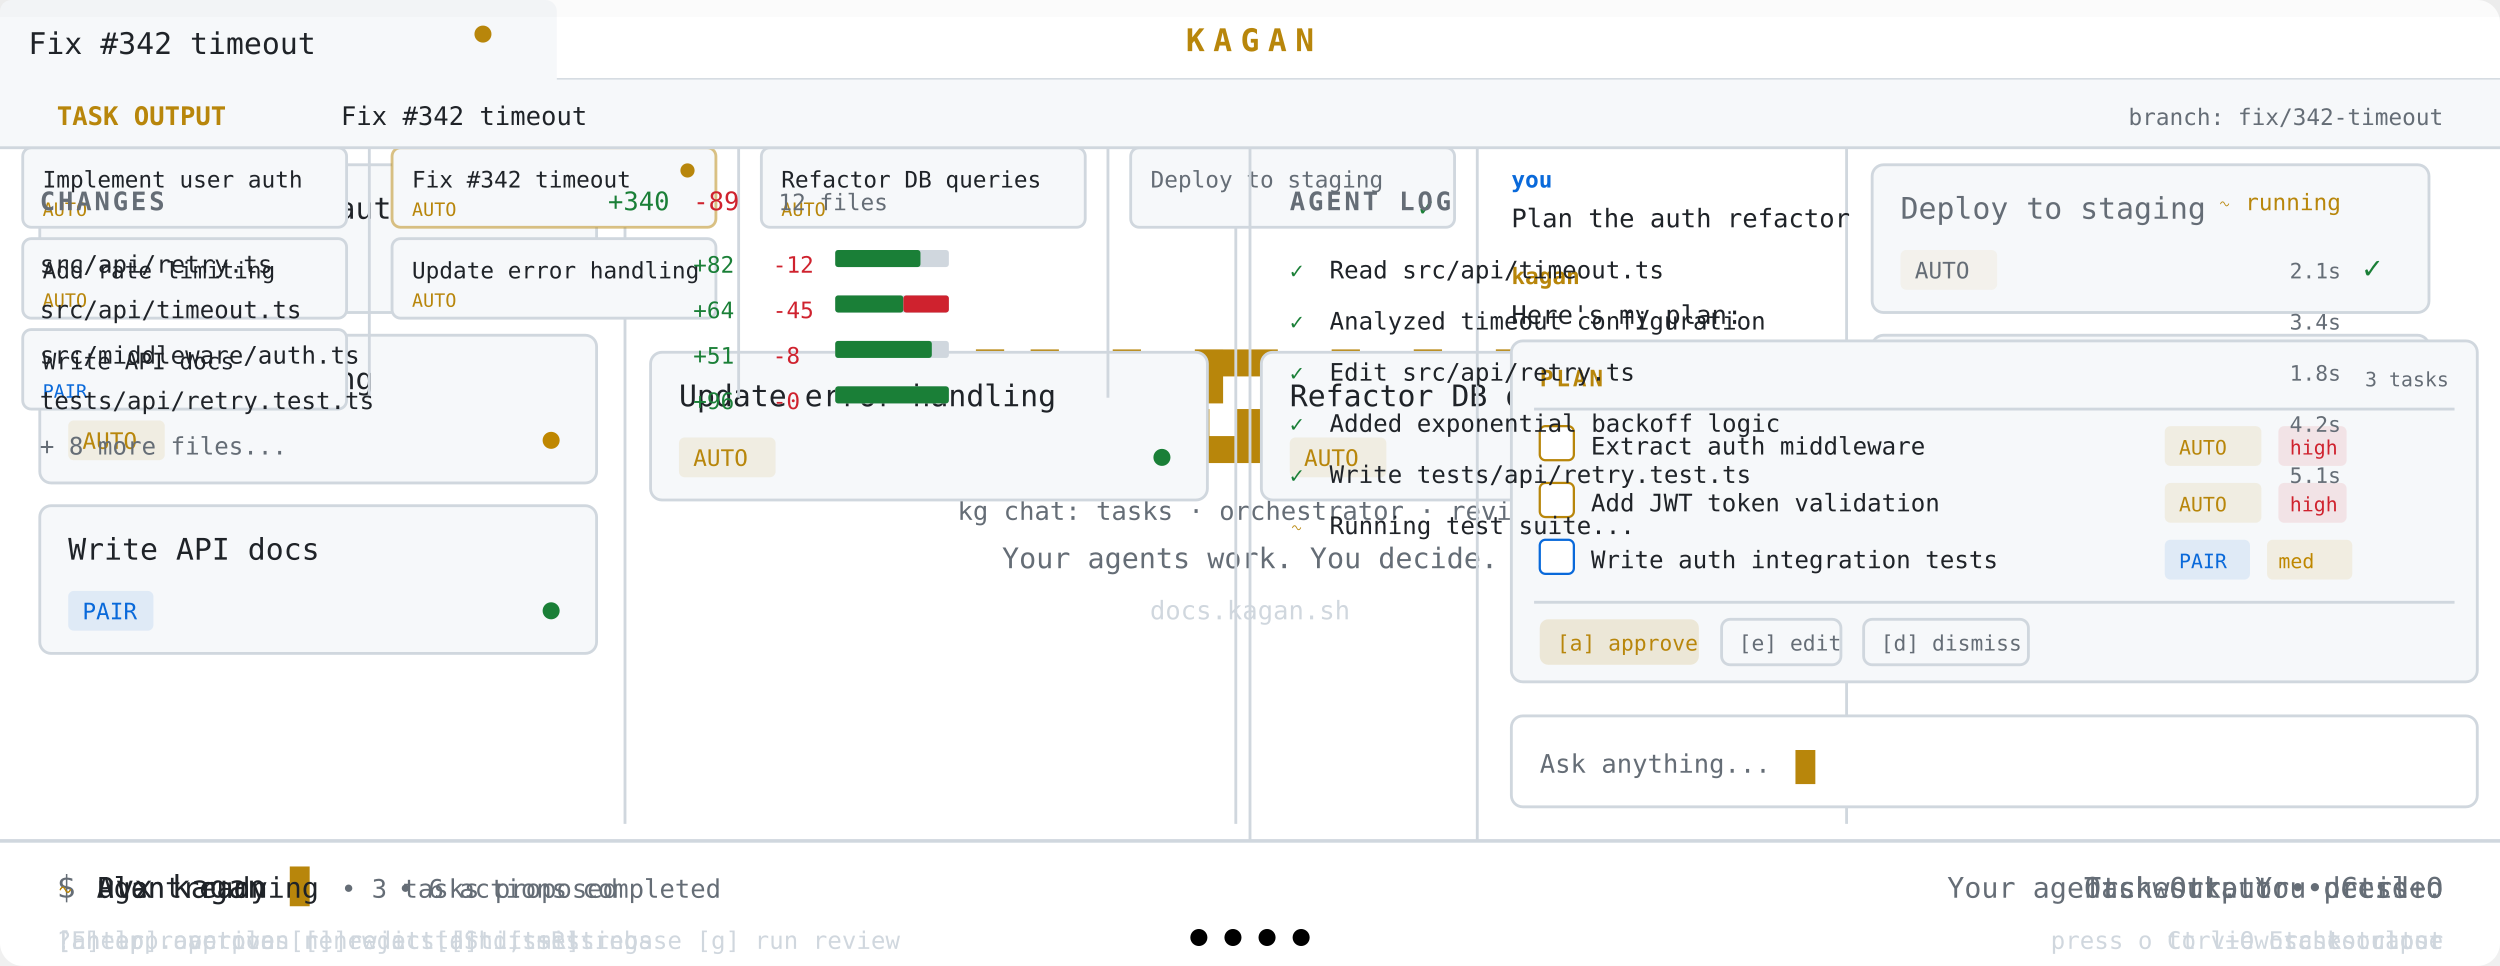
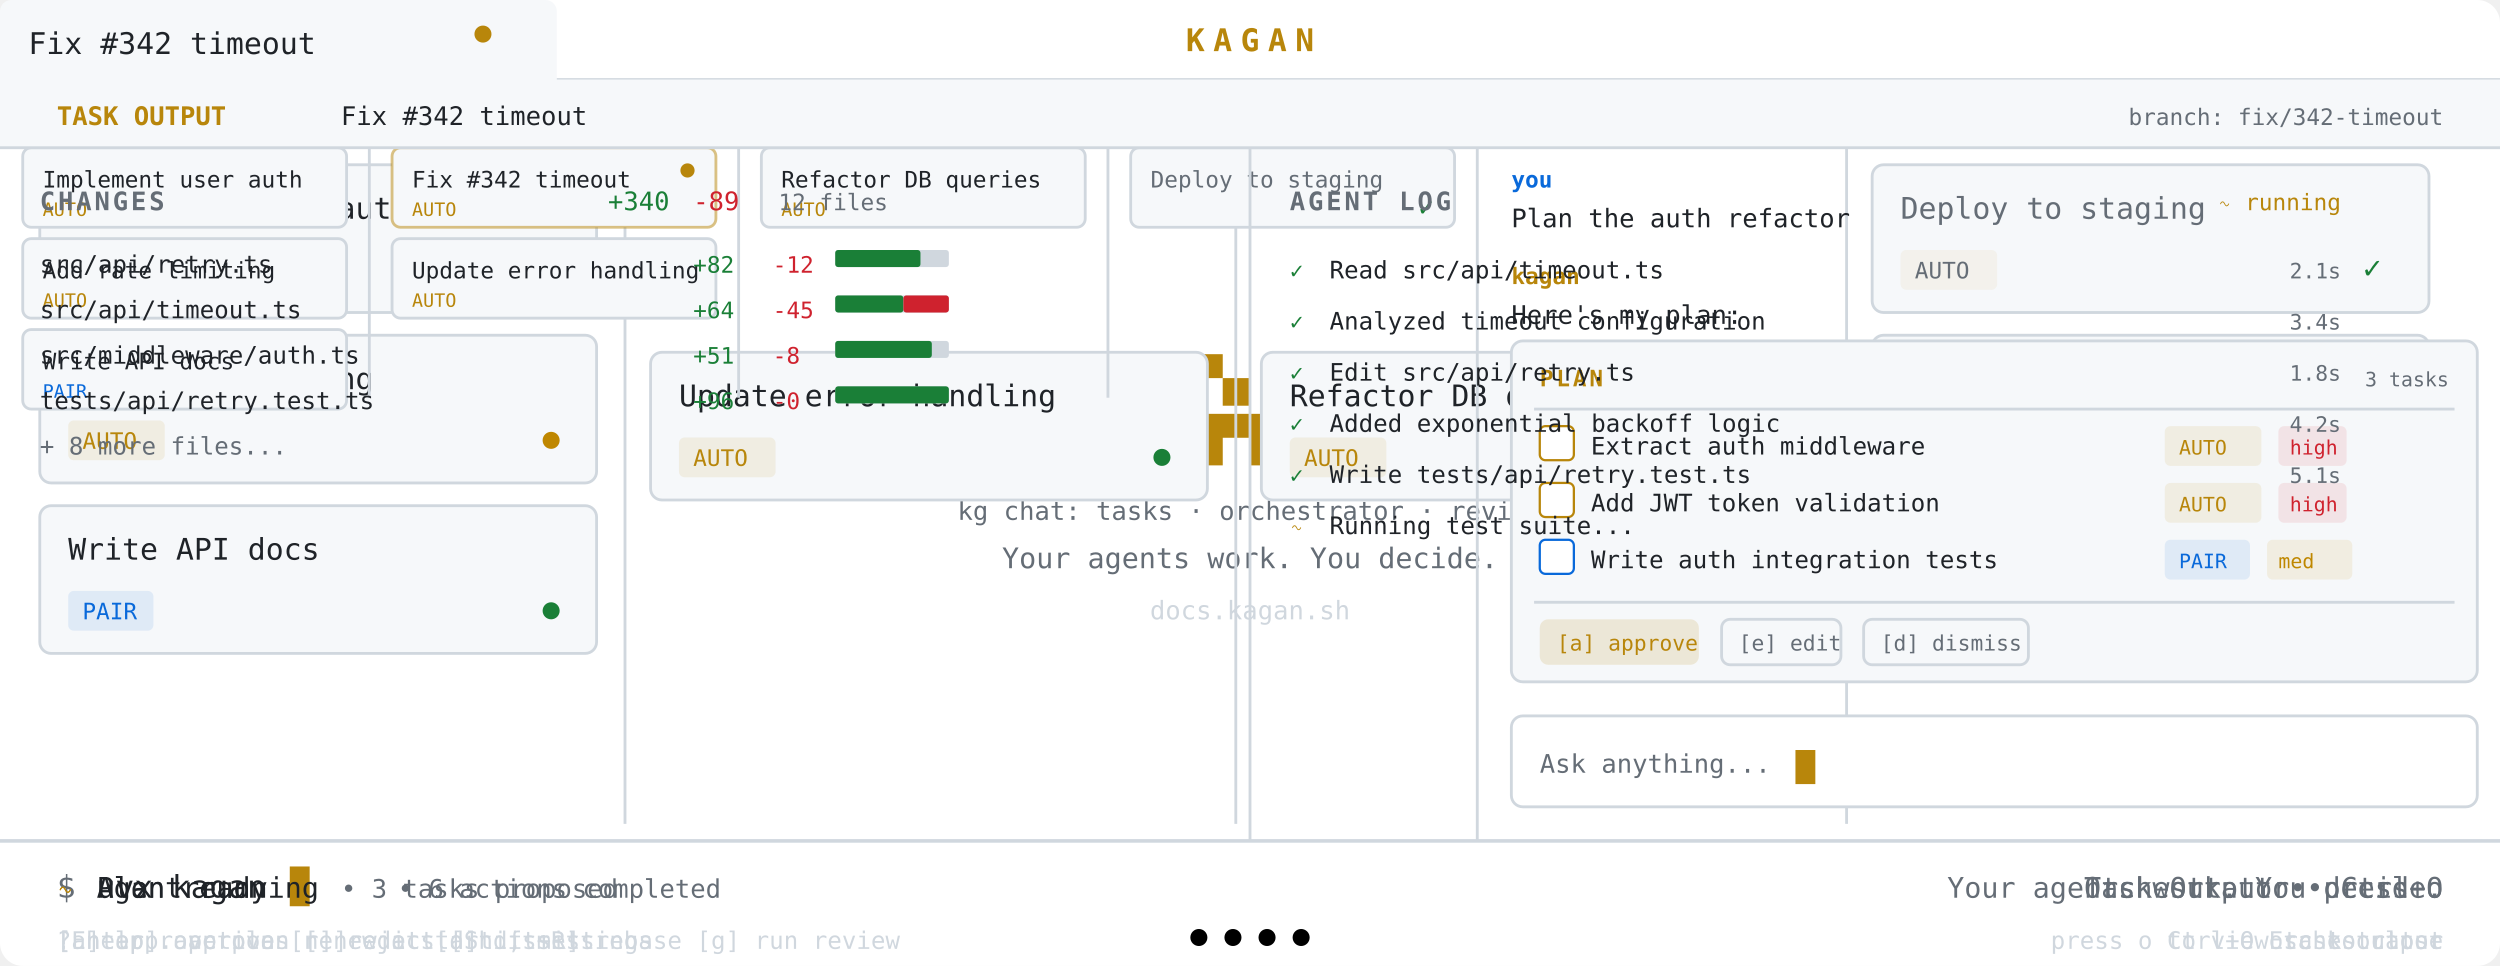
<svg xmlns="http://www.w3.org/2000/svg" viewBox="0 0 880 340" width="880" height="340">
  <style>
    text { font-family: 'SF Mono', 'Cascadia Code', 'Fira Code', 'JetBrains Mono', 'Consolas', monospace; }

    @keyframes splash  { 0%,16%{opacity:1} 20%,94%{opacity:0} 97%,100%{opacity:1} }
    @keyframes scene1  { 0%,18%{opacity:0} 21%,42%{opacity:1} 46%,100%{opacity:0} }
    @keyframes scene2  { 0%,44%{opacity:0} 46%,67%{opacity:1} 71%,100%{opacity:0} }
    @keyframes scene3  { 0%,69%{opacity:0} 71%,92%{opacity:1} 96%,100%{opacity:0} }
    @keyframes chrome  { 0%,18%{opacity:0} 21%,94%{opacity:1} 96%,100%{opacity:0} }
    .splash{animation:splash 24s ease-in-out infinite}
    .s1{animation:scene1 24s ease-in-out infinite} .s2{animation:scene2 24s ease-in-out infinite}
    .s3{animation:scene3 24s ease-in-out infinite} .chrome{animation:chrome 24s ease-in-out infinite}

    @keyframes logoPop {
      0%   { transform:scale(0.7); opacity:0; }
      3%   { transform:scale(1.06); opacity:1; }
      5%   { transform:scale(0.97); opacity:1; }
      7%   { transform:scale(1); opacity:1; }
      94%  { transform:scale(1); opacity:1; }
      97%  { transform:scale(0.7); opacity:0; }
      100% { transform:scale(0.7); opacity:0; }
    }
    .logo-pop { transform-origin:0px 0px; animation:logoPop 24s ease-in-out infinite; }
    @keyframes tagFade { 0%,5%{opacity:0} 8%,94%{opacity:1} 97%,100%{opacity:0} }
    .tag-fade { animation:tagFade 24s ease-in-out infinite; }
    @keyframes asciiPop { 0%{transform:translateY(6px);opacity:0} 5%{transform:translateY(0);opacity:1} 94%{opacity:1} 100%{opacity:0} }
    .ascii-pop { animation:asciiPop 24s ease-in-out infinite; }
    @keyframes asciiGlow { 0%,100%{opacity:.92} 50%{opacity:1} }
    .ascii-glow { animation:asciiGlow 3s ease-in-out infinite; }
+     .ascii-logo {
+       font-family: ui-monospace, "SFMono-Regular", Menlo, Monaco, Consolas,
+         "Liberation Mono", "Courier New", monospace;
+       font-variant-ligatures: none;
+       letter-spacing: 0;
+     }
    @keyframes hintPulse { 0%,100%{opacity:.65} 50%{opacity:1} }
    .hint-pulse { animation:hintPulse 2.4s ease-in-out infinite; }
    @keyframes approveGlow { 0%,100%{opacity:.15} 50%{opacity:.32} }
    .approve-glow { animation:approveGlow 1.8s ease-in-out infinite; }

    @keyframes d0{0%,16%{fill:#b8860b}20%,94%{fill:#d0d7de}97%,100%{fill:#b8860b}}
    @keyframes d1{0%,18%{fill:#d0d7de}21%,42%{fill:#b8860b}46%,100%{fill:#d0d7de}}
    @keyframes d2{0%,44%{fill:#d0d7de}46%,67%{fill:#b8860b}71%,100%{fill:#d0d7de}}
    @keyframes d3{0%,69%{fill:#d0d7de}71%,92%{fill:#b8860b}96%,100%{fill:#d0d7de}}
    .d0{animation:d0 24s ease-in-out infinite} .d1{animation:d1 24s ease-in-out infinite}
    .d2{animation:d2 24s ease-in-out infinite} .d3{animation:d3 24s ease-in-out infinite}

    @keyframes fadeIn{from{opacity:0}to{opacity:1}}
    .c1{animation:fadeIn .4s .2s ease both} .c2{animation:fadeIn .4s .35s ease both}
    .c3{animation:fadeIn .4s .5s ease both} .c4{animation:fadeIn .4s .65s ease both}
    .c5{animation:fadeIn .4s .8s ease both}

    @keyframes flow{0%,38%{transform:translate(229px,64px);opacity:1}42%,88%{transform:translate(444px,64px);opacity:1}93%{transform:translate(444px,64px);opacity:0}94%{transform:translate(229px,64px);opacity:0}100%{transform:translate(229px,64px);opacity:1}}
    .flow-card{animation:flow 10s ease-in-out infinite}
    @keyframes flowPulse{0%,35%{stroke:#b8860b;stroke-opacity:.8}38%,94%{stroke:#d0d7de;stroke-opacity:1}100%{stroke:#b8860b;stroke-opacity:.3}}
    .flow-border{animation:flowPulse 10s ease-in-out infinite}
    @keyframes flowDot{0%,35%{opacity:.8}38%,100%{opacity:0}} .flow-dot{animation:flowDot 10s ease-in-out infinite}

    @keyframes blink{0%,100%{opacity:1}50%{opacity:0}} .cursor{animation:blink 1s step-end infinite}
    @keyframes think{0%,100%{opacity:.4}50%{opacity:1}} .thinking{animation:think 1.5s ease-in-out infinite}
    @keyframes logAppear{0%,60%{opacity:0}70%,100%{opacity:1}} .log-late{animation:logAppear 6s ease both infinite}
-     @keyframes scan{from{transform:translateY(-8px)}to{transform:translateY(340px)}} .scanline{animation:scan 6s linear infinite;opacity:.02}
  </style>
  <rect width="880" height="340" rx="8" fill="#ffffff" />
  <g class="splash">
    <g transform="translate(440,138)">
      <g class="ascii-pop">
-         <text class="ascii-glow" x="0" y="0" text-anchor="middle" font-size="16" fill="#b8860b">█▄▀  ▄▀▄  █▀▀  ▄▀▄  █▄  █</text>
-         <text class="ascii-glow" x="0" y="21" text-anchor="middle" font-size="16" fill="#b8860b">█▀▄  █▀█  █▄█  █▀█  █ ▀▄█</text>
+         <text class="ascii-glow ascii-logo" x="0" y="0" text-anchor="middle" font-size="16" fill="#b8860b" xml:space="preserve">
+           <tspan x="0" y="0">█▄▀  ▄▀▄  █▀▀  ▄▀▄  █▄  █</tspan>
+           <tspan x="0" y="21">█▀▄  █▀█  █▄█  █▀█  █ ▀▄█</tspan>
+         </text>
      </g>
    </g>
    <text class="tag-fade" x="440" y="183" text-anchor="middle" font-size="9" fill="#656d76">kg chat: tasks · orchestrator · review</text>
    <text class="tag-fade" x="440" y="200" text-anchor="middle" font-size="10" fill="#656d76">Your agents work. You decide.</text>
    <text class="tag-fade" x="440" y="218" text-anchor="middle" font-size="9" fill="#d0d7de">docs.kagan.sh</text>
  </g>
  <g class="chrome">
    <circle cx="20" cy="14" r="4.5" fill="#d0d7de" />
    <circle cx="34" cy="14" r="4.5" fill="#d0d7de" />
    <circle cx="48" cy="14" r="4.5" fill="#d0d7de" />
    <text x="440" y="18" text-anchor="middle" font-size="11" font-weight="600" fill="#b8860b" letter-spacing="3">KAGAN</text>
    <line x1="0" y1="28" x2="880" y2="28" stroke="#d0d7de" />
  </g>
  <g class="s1">
    <text x="117" y="47" text-anchor="middle" font-size="9" font-weight="500" fill="#656d76" letter-spacing="1.5">BACKLOG</text>
    <text x="332" y="47" text-anchor="middle" font-size="9" font-weight="500" fill="#656d76" letter-spacing="1.5">IN PROGRESS</text>
    <text x="547" y="47" text-anchor="middle" font-size="9" font-weight="500" fill="#656d76" letter-spacing="1.5">REVIEW</text>
    <text x="762" y="47" text-anchor="middle" font-size="9" font-weight="500" fill="#b8860b" letter-spacing="1.5">DONE</text>
    <line x1="220" y1="34" x2="220" y2="290" stroke="#d0d7de" />
    <line x1="435" y1="34" x2="435" y2="290" stroke="#d0d7de" />
    <line x1="650" y1="34" x2="650" y2="290" stroke="#d0d7de" />
    <g transform="translate(14,36)">
      <rect width="95" height="14" rx="3" fill="#f6f8fa" stroke="#d0d7de" />
      <text x="8" y="10" font-size="7" fill="#656d76">tasks 48</text>
      <rect x="102" width="100" height="14" rx="3" fill="#f6f8fa" stroke="#d0d7de" />
      <text x="110" y="10" font-size="7" fill="#1f2328">active 7</text>
      <rect class="hint-pulse" x="209" width="100" height="14" rx="3" fill="#b8860b" opacity=".12" />
      <text x="217" y="10" font-size="7" fill="#b8860b">review 3</text>
      <rect x="316" width="95" height="14" rx="3" fill="#f6f8fa" stroke="#d0d7de" />
      <text x="324" y="10" font-size="7" fill="#1a7f37">done 38</text>
    </g>
    <g class="c1" transform="translate(14,58)">
      <rect width="196" height="52" rx="4" fill="#f6f8fa" stroke="#d0d7de" />
      <text x="10" y="19" font-size="10.5" fill="#1f2328">Implement user auth</text>
      <rect x="10" y="30" width="34" height="14" rx="2" fill="#b8860b" opacity=".1" />
      <text x="15" y="40" font-size="8" font-weight="500" fill="#b8860b">AUTO</text>
      <circle cx="180" cy="37" r="3" fill="#cf222e" />
    </g>
    <g class="c2" transform="translate(14,118)">
      <rect width="196" height="52" rx="4" fill="#f6f8fa" stroke="#d0d7de" />
      <text x="10" y="19" font-size="10.5" fill="#1f2328">Add rate limiting</text>
      <rect x="10" y="30" width="34" height="14" rx="2" fill="#b8860b" opacity=".1" />
      <text x="15" y="40" font-size="8" font-weight="500" fill="#b8860b">AUTO</text>
      <circle cx="180" cy="37" r="3" fill="#bf8700" />
    </g>
    <g class="c3" transform="translate(14,178)">
      <rect width="196" height="52" rx="4" fill="#f6f8fa" stroke="#d0d7de" />
      <text x="10" y="19" font-size="10.5" fill="#1f2328">Write API docs</text>
      <rect x="10" y="30" width="30" height="14" rx="2" fill="#0969da" opacity=".1" />
      <text x="15" y="40" font-size="8" font-weight="500" fill="#0969da">PAIR</text>
      <circle cx="180" cy="37" r="3" fill="#1a7f37" />
    </g>
    <g class="c5" transform="translate(229,124)">
      <rect width="196" height="52" rx="4" fill="#f6f8fa" stroke="#d0d7de" />
      <text x="10" y="19" font-size="10.5" fill="#1f2328">Update error handling</text>
      <rect x="10" y="30" width="34" height="14" rx="2" fill="#b8860b" opacity=".1" />
      <text x="15" y="40" font-size="8" font-weight="500" fill="#b8860b">AUTO</text>
      <circle cx="180" cy="37" r="3" fill="#1a7f37" />
    </g>
    <g class="flow-card">
      <rect width="196" height="52" rx="4" fill="#f6f8fa" class="flow-border" stroke-width="1.5" />
      <text x="10" y="19" font-size="10.5" fill="#1f2328">Fix #342 timeout</text>
      <rect x="10" y="30" width="34" height="14" rx="2" fill="#b8860b" opacity=".1" />
      <text x="15" y="40" font-size="8" font-weight="500" fill="#b8860b">AUTO</text>
      <circle cx="180" cy="37" r="3" fill="#cf222e" />
      <circle cx="170" cy="12" r="3" fill="#b8860b" class="flow-dot" />
    </g>
    <g class="c4" transform="translate(444,124)">
      <rect width="196" height="52" rx="4" fill="#f6f8fa" stroke="#d0d7de" />
      <text x="10" y="19" font-size="10.5" fill="#1f2328">Refactor DB queries</text>
      <rect x="10" y="30" width="34" height="14" rx="2" fill="#b8860b" opacity=".1" />
      <text x="15" y="40" font-size="8" font-weight="500" fill="#b8860b">AUTO</text>
      <circle cx="180" cy="37" r="3" fill="#bf8700" />
    </g>
    <g class="c4" transform="translate(659,58)">
      <rect width="196" height="52" rx="4" fill="#f6f8fa" stroke="#d0d7de" />
      <text x="10" y="19" font-size="10.5" fill="#656d76">Deploy to staging</text>
      <rect x="10" y="30" width="34" height="14" rx="2" fill="#b8860b" opacity=".06" />
      <text x="15" y="40" font-size="8" font-weight="500" fill="#656d76">AUTO</text>
      <text x="176" y="40" font-size="11" fill="#1a7f37" text-anchor="middle">✓</text>
    </g>
    <g class="c5" transform="translate(659,118)">
      <rect width="196" height="52" rx="4" fill="#f6f8fa" stroke="#d0d7de" />
      <text x="10" y="19" font-size="10.5" fill="#656d76">Setup CI pipeline</text>
      <rect x="10" y="30" width="30" height="14" rx="2" fill="#0969da" opacity=".06" />
      <text x="15" y="40" font-size="8" font-weight="500" fill="#656d76">PAIR</text>
      <text x="176" y="40" font-size="11" fill="#1a7f37" text-anchor="middle">✓</text>
    </g>
    <line x1="0" y1="296" x2="880" y2="296" stroke="#d0d7de" />
    <text x="20" y="316" font-size="11" fill="#656d76">$</text>
    <text x="34" y="316" font-size="11" fill="#1f2328">uvx kagan</text>
    <rect x="102" y="305" width="7" height="14" fill="#b8860b" class="cursor" />
    <text x="860" y="316" text-anchor="end" font-size="10" fill="#656d76">Your agents work. You decide.</text>
    <text x="20" y="334" font-size="8.5" fill="#d0d7de">? help   . actions   n new   a start   , settings</text>
    <text x="860" y="334" text-anchor="end" font-size="8.5" fill="#d0d7de">Ctrl+O orchestrator</text>
  </g>
  <g class="s2">
    <text x="65" y="44" text-anchor="middle" font-size="8" fill="#656d76" letter-spacing="1">BACKLOG</text>
    <text x="195" y="44" text-anchor="middle" font-size="8" fill="#656d76" letter-spacing="1">IN PROGRESS</text>
    <text x="325" y="44" text-anchor="middle" font-size="8" fill="#656d76" letter-spacing="1">REVIEW</text>
    <text x="455" y="44" text-anchor="middle" font-size="8" fill="#b8860b" letter-spacing="1">DONE</text>
    <line x1="130" y1="36" x2="130" y2="140" stroke="#d0d7de" />
    <line x1="260" y1="36" x2="260" y2="140" stroke="#d0d7de" />
    <line x1="390" y1="36" x2="390" y2="140" stroke="#d0d7de" />
    <g transform="translate(8,52)">
      <rect width="114" height="28" rx="3" fill="#f6f8fa" stroke="#d0d7de" />
      <text x="7" y="14" font-size="8" fill="#1f2328">Implement user auth</text>
      <text x="7" y="24" font-size="6.5" fill="#b8860b">AUTO</text>
    </g>
    <g transform="translate(8,84)">
      <rect width="114" height="28" rx="3" fill="#f6f8fa" stroke="#d0d7de" />
      <text x="7" y="14" font-size="8" fill="#1f2328">Add rate limiting</text>
      <text x="7" y="24" font-size="6.5" fill="#b8860b">AUTO</text>
    </g>
    <g transform="translate(8,116)">
      <rect width="114" height="28" rx="3" fill="#f6f8fa" stroke="#d0d7de" />
      <text x="7" y="14" font-size="8" fill="#1f2328">Write API docs</text>
      <text x="7" y="24" font-size="6.5" fill="#0969da">PAIR</text>
    </g>
    <g transform="translate(138,52)">
      <rect width="114" height="28" rx="3" fill="#f6f8fa" stroke="#b8860b" stroke-opacity=".5" />
      <text x="7" y="14" font-size="8" fill="#1f2328">Fix #342 timeout</text>
      <text x="7" y="24" font-size="6.5" fill="#b8860b">AUTO</text>
      <circle cx="104" cy="8" r="2.5" fill="#b8860b" class="thinking" />
    </g>
    <g transform="translate(138,84)">
      <rect width="114" height="28" rx="3" fill="#f6f8fa" stroke="#d0d7de" />
      <text x="7" y="14" font-size="8" fill="#1f2328">Update error handling</text>
      <text x="7" y="24" font-size="6.5" fill="#b8860b">AUTO</text>
    </g>
    <g transform="translate(268,52)">
      <rect width="114" height="28" rx="3" fill="#f6f8fa" stroke="#d0d7de" />
      <text x="7" y="14" font-size="8" fill="#1f2328">Refactor DB queries</text>
      <text x="7" y="24" font-size="6.5" fill="#b8860b">AUTO</text>
    </g>
    <g transform="translate(398,52)">
      <rect width="114" height="28" rx="3" fill="#f6f8fa" stroke="#d0d7de" />
      <text x="7" y="14" font-size="8" fill="#656d76">Deploy to staging</text>
      <text x="104" y="24" font-size="9" fill="#1a7f37" text-anchor="middle">✓</text>
    </g>
    <line x1="520" y1="28" x2="520" y2="296" stroke="#d0d7de" />
    <rect x="524" y="32" width="352" height="16" fill="#f6f8fa" />
    <text x="700" y="44" text-anchor="middle" font-size="8" font-weight="600" fill="#b8860b" letter-spacing="1.5">ORCHESTRATOR</text>
    <text x="856" y="44" text-anchor="end" font-size="7" fill="#656d76">Ctrl+O</text>
    <g transform="translate(532,56)">
      <text x="0" y="10" font-size="8" font-weight="600" fill="#0969da">you</text>
      <text x="0" y="24" font-size="9" fill="#1f2328">Plan the auth refactor</text>
    </g>
    <g transform="translate(532,90)">
      <text x="0" y="10" font-size="8" font-weight="600" fill="#b8860b">kagan</text>
      <text x="0" y="24" font-size="9" fill="#1f2328">Here's my plan:</text>
    </g>
    <g transform="translate(532,120)">
      <rect width="340" height="120" rx="4" fill="#f6f8fa" stroke="#d0d7de" />
      <text x="10" y="16" font-size="8" font-weight="600" fill="#b8860b" letter-spacing="1">PLAN</text>
      <text x="330" y="16" text-anchor="end" font-size="7" fill="#656d76">3 tasks</text>
      <line x1="8" y1="24" x2="332" y2="24" stroke="#d0d7de" />
      <rect x="10" y="30" width="12" height="12" rx="2" fill="#fff" stroke="#b8860b" stroke-width=".8" />
      <text x="28" y="40" font-size="8.5" fill="#1f2328">Extract auth middleware</text>
      <rect x="230" y="30" width="34" height="14" rx="2" fill="#b8860b" opacity=".1" />
      <text x="235" y="40" font-size="7" fill="#b8860b">AUTO</text>
      <rect x="270" y="30" width="24" height="14" rx="2" fill="#cf222e" opacity=".1" />
      <text x="274" y="40" font-size="7" fill="#cf222e">high</text>
      <rect x="10" y="50" width="12" height="12" rx="2" fill="#fff" stroke="#b8860b" stroke-width=".8" />
      <text x="28" y="60" font-size="8.5" fill="#1f2328">Add JWT token validation</text>
      <rect x="230" y="50" width="34" height="14" rx="2" fill="#b8860b" opacity=".1" />
      <text x="235" y="60" font-size="7" fill="#b8860b">AUTO</text>
      <rect x="270" y="50" width="24" height="14" rx="2" fill="#cf222e" opacity=".1" />
      <text x="274" y="60" font-size="7" fill="#cf222e">high</text>
      <rect x="10" y="70" width="12" height="12" rx="2" fill="#fff" stroke="#0969da" stroke-width=".8" />
      <text x="28" y="80" font-size="8.5" fill="#1f2328">Write auth integration tests</text>
      <rect x="230" y="70" width="30" height="14" rx="2" fill="#0969da" opacity=".1" />
      <text x="235" y="80" font-size="7" fill="#0969da">PAIR</text>
      <rect x="266" y="70" width="30" height="14" rx="2" fill="#bf8700" opacity=".1" />
      <text x="270" y="80" font-size="7" fill="#bf8700">med</text>
      <line x1="8" y1="92" x2="332" y2="92" stroke="#d0d7de" />
      <rect class="approve-glow" x="10" y="98" width="56" height="16" rx="3" fill="#b8860b" opacity=".15" />
      <text x="16" y="109" font-size="7.5" fill="#b8860b">[a] approve</text>
      <rect x="74" y="98" width="42" height="16" rx="3" fill="#f6f8fa" stroke="#d0d7de" />
      <text x="80" y="109" font-size="7.5" fill="#656d76">[e] edit</text>
      <rect x="124" y="98" width="58" height="16" rx="3" fill="#f6f8fa" stroke="#d0d7de" />
      <text x="130" y="109" font-size="7.5" fill="#656d76">[d] dismiss</text>
    </g>
    <g transform="translate(532,252)">
      <rect width="340" height="32" rx="4" fill="#fff" stroke="#d0d7de" />
      <text x="10" y="20" font-size="9" fill="#656d76">Ask anything...</text>
      <rect x="100" y="12" width="7" height="12" fill="#b8860b" class="cursor" />
    </g>
    <line x1="0" y1="296" x2="880" y2="296" stroke="#d0d7de" />
    <text x="20" y="316" font-size="10" fill="#b8860b">∿</text>
    <text x="34" y="316" font-size="10" fill="#1f2328">Plan ready</text>
    <text x="120" y="316" font-size="9" fill="#656d76">• 3 tasks proposed</text>
    <text x="860" y="316" text-anchor="end" font-size="10" fill="#656d76">Orchestrator • Ctrl+O</text>
    <text x="20" y="334" font-size="8.5" fill="#d0d7de">[a] approve plan   [e] edit   [d] dismiss</text>
    <text x="860" y="334" text-anchor="end" font-size="8.5" fill="#d0d7de">press o to view task output</text>
  </g>
  <g class="s3">
    <rect x="0" y="28" width="880" height="24" fill="#f6f8fa" />
    <text x="20" y="44" font-size="9" font-weight="600" fill="#b8860b">TASK OUTPUT</text>
    <text x="120" y="44" font-size="9" fill="#1f2328">Fix #342 timeout</text>
    <text x="860" y="44" text-anchor="end" font-size="8" fill="#656d76">branch: fix/342-timeout</text>
    <line x1="0" y1="52" x2="880" y2="52" stroke="#d0d7de" />
    <g transform="translate(14,60)">
      <text x="0" y="14" font-size="9" font-weight="600" fill="#656d76" letter-spacing="1">CHANGES</text>
      <text x="200" y="14" font-size="9" fill="#1a7f37">+340</text>
      <text x="230" y="14" font-size="9" fill="#cf222e">-89</text>
      <text x="260" y="14" font-size="8" fill="#656d76">12 files</text>
      <g transform="translate(0,24)">
        <text x="0" y="12" font-size="8.5" fill="#1f2328">src/api/retry.ts</text>
        <text x="230" y="12" font-size="8" fill="#1a7f37">+82</text>
        <text x="258" y="12" font-size="8" fill="#cf222e">-12</text>
        <rect x="280" y="4" width="40" height="6" rx="1" fill="#d0d7de" />
        <rect x="280" y="4" width="30" height="6" rx="1" fill="#1a7f37" />
        <text x="0" y="28" font-size="8.5" fill="#1f2328">src/api/timeout.ts</text>
        <text x="230" y="28" font-size="8" fill="#1a7f37">+64</text>
        <text x="258" y="28" font-size="8" fill="#cf222e">-45</text>
        <rect x="280" y="20" width="40" height="6" rx="1" fill="#d0d7de" />
        <rect x="280" y="20" width="24" height="6" rx="1" fill="#1a7f37" />
        <rect x="304" y="20" width="16" height="6" rx="1" fill="#cf222e" />
        <text x="0" y="44" font-size="8.5" fill="#1f2328">src/middleware/auth.ts</text>
        <text x="230" y="44" font-size="8" fill="#1a7f37">+51</text>
        <text x="258" y="44" font-size="8" fill="#cf222e">-8</text>
        <rect x="280" y="36" width="40" height="6" rx="1" fill="#d0d7de" />
        <rect x="280" y="36" width="34" height="6" rx="1" fill="#1a7f37" />
        <text x="0" y="60" font-size="8.5" fill="#1f2328">tests/api/retry.test.ts</text>
        <text x="230" y="60" font-size="8" fill="#1a7f37">+96</text>
        <text x="258" y="60" font-size="8" fill="#cf222e">-0</text>
        <rect x="280" y="52" width="40" height="6" rx="1" fill="#d0d7de" />
        <rect x="280" y="52" width="40" height="6" rx="1" fill="#1a7f37" />
        <text x="0" y="76" font-size="8.5" fill="#656d76">+ 8 more files...</text>
      </g>
    </g>
    <line x1="440" y1="52" x2="440" y2="296" stroke="#d0d7de" />
    <g transform="translate(454,60)">
      <text x="0" y="14" font-size="9" font-weight="600" fill="#656d76" letter-spacing="1">AGENT LOG</text>
      <text x="370" y="14" text-anchor="end" font-size="8" fill="#b8860b" class="thinking">∿ running</text>
      <g transform="translate(0,26)">
        <text x="0" y="12" font-size="8" fill="#1a7f37">✓</text>
        <text x="14" y="12" font-size="8.5" fill="#1f2328">Read src/api/timeout.ts</text>
        <text x="370" y="12" text-anchor="end" font-size="7.5" fill="#656d76">2.1s</text>
        <text x="0" y="30" font-size="8" fill="#1a7f37">✓</text>
        <text x="14" y="30" font-size="8.5" fill="#1f2328">Analyzed timeout configuration</text>
        <text x="370" y="30" text-anchor="end" font-size="7.5" fill="#656d76">3.4s</text>
        <text x="0" y="48" font-size="8" fill="#1a7f37">✓</text>
        <text x="14" y="48" font-size="8.5" fill="#1f2328">Edit src/api/retry.ts</text>
        <text x="370" y="48" text-anchor="end" font-size="7.5" fill="#656d76">1.8s</text>
        <text x="0" y="66" font-size="8" fill="#1a7f37">✓</text>
        <text x="14" y="66" font-size="8.5" fill="#1f2328">Added exponential backoff logic</text>
        <text x="370" y="66" text-anchor="end" font-size="7.5" fill="#656d76">4.2s</text>
        <text x="0" y="84" font-size="8" fill="#1a7f37">✓</text>
        <text x="14" y="84" font-size="8.5" fill="#1f2328">Write tests/api/retry.test.ts</text>
        <text x="370" y="84" text-anchor="end" font-size="7.5" fill="#656d76">5.1s</text>
        <g class="log-late">
          <text x="0" y="102" font-size="8" fill="#b8860b" class="thinking">∿</text>
          <text x="14" y="102" font-size="8.5" fill="#1f2328">Running test suite...</text>
        </g>
      </g>
    </g>
    <line x1="0" y1="296" x2="880" y2="296" stroke="#d0d7de" />
    <text x="20" y="316" font-size="10" fill="#b8860b">∿</text>
    <text x="34" y="316" font-size="10" fill="#1f2328" class="thinking">Agent running</text>
    <text x="140" y="316" font-size="9" fill="#656d76">• 6 actions completed</text>
    <text x="860" y="316" text-anchor="end" font-size="10" fill="#656d76">Task Output • press o</text>
    <text x="20" y="334" font-size="8.5" fill="#d0d7de">[Enter] approve   [r] reject   [Shift+R] rebase   [g] run review</text>
    <text x="860" y="334" text-anchor="end" font-size="8.5" fill="#d0d7de">Esc to close</text>
  </g>
  <circle cx="422" cy="330" r="3" class="d0" />
  <circle cx="434" cy="330" r="3" class="d1" />
  <circle cx="446" cy="330" r="3" class="d2" />
  <circle cx="458" cy="330" r="3" class="d3" />
-   <rect class="scanline" x="0" y="0" width="880" height="6" fill="#1f2328" />
</svg>
